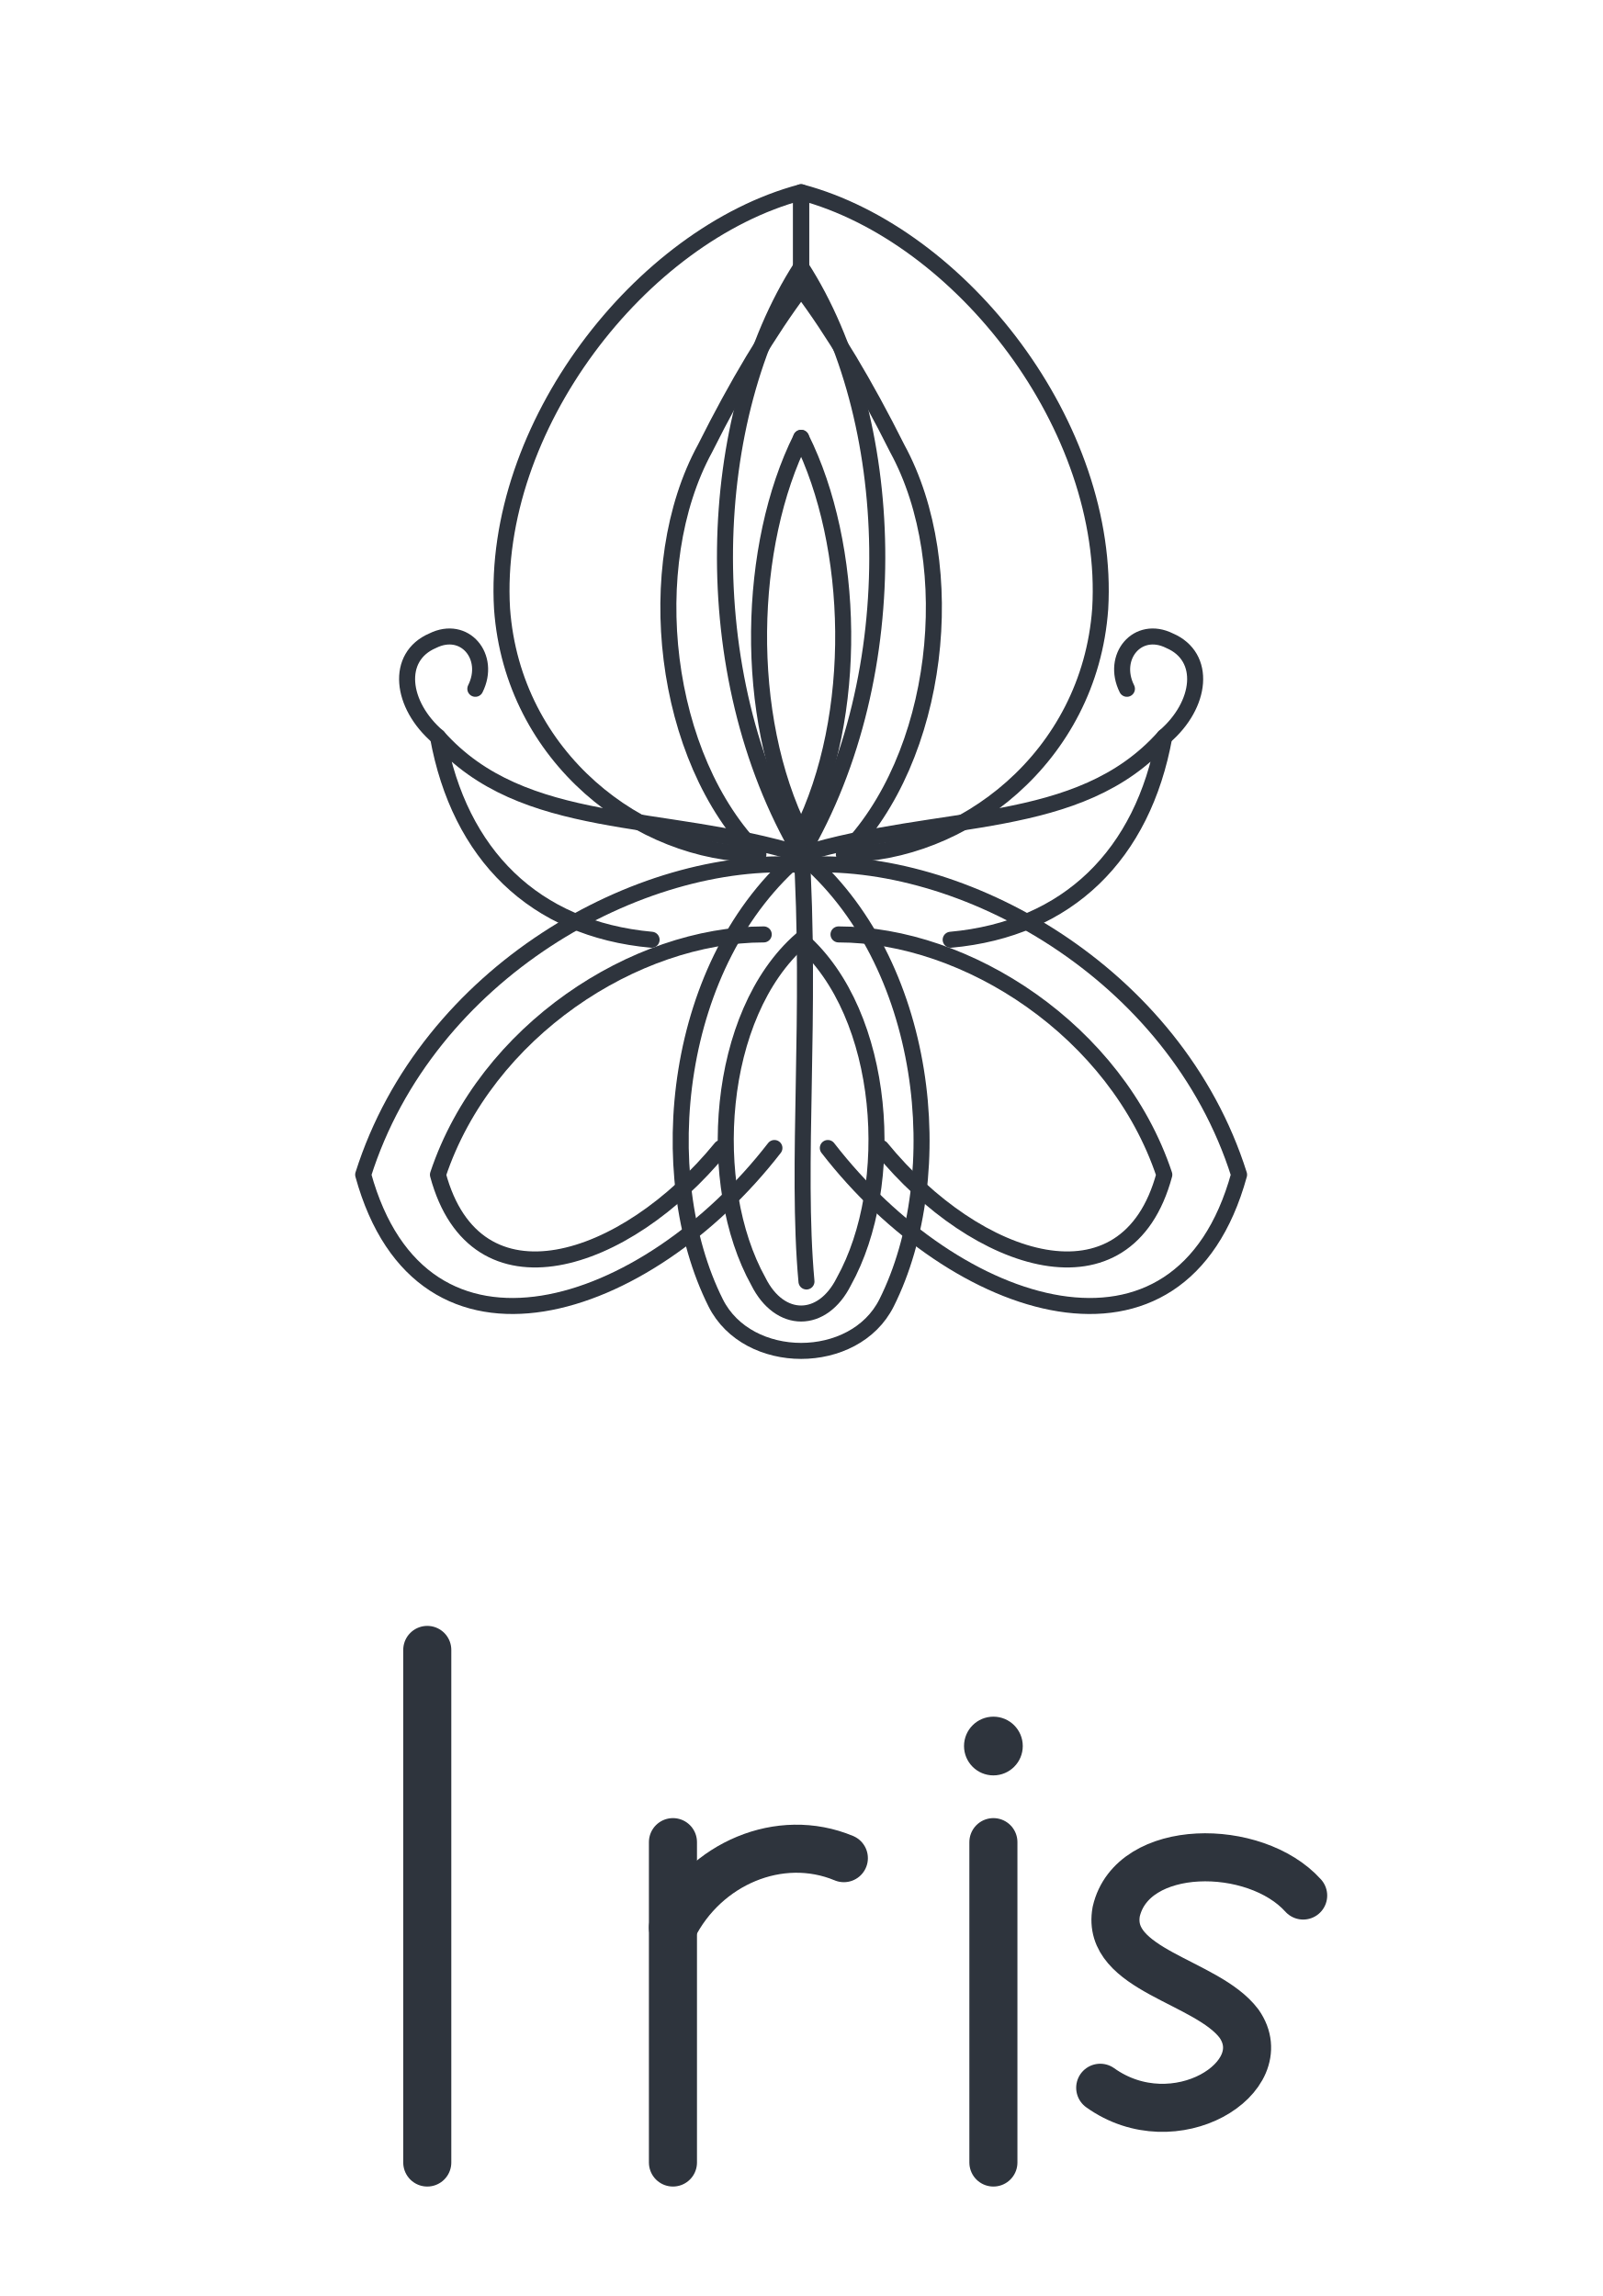
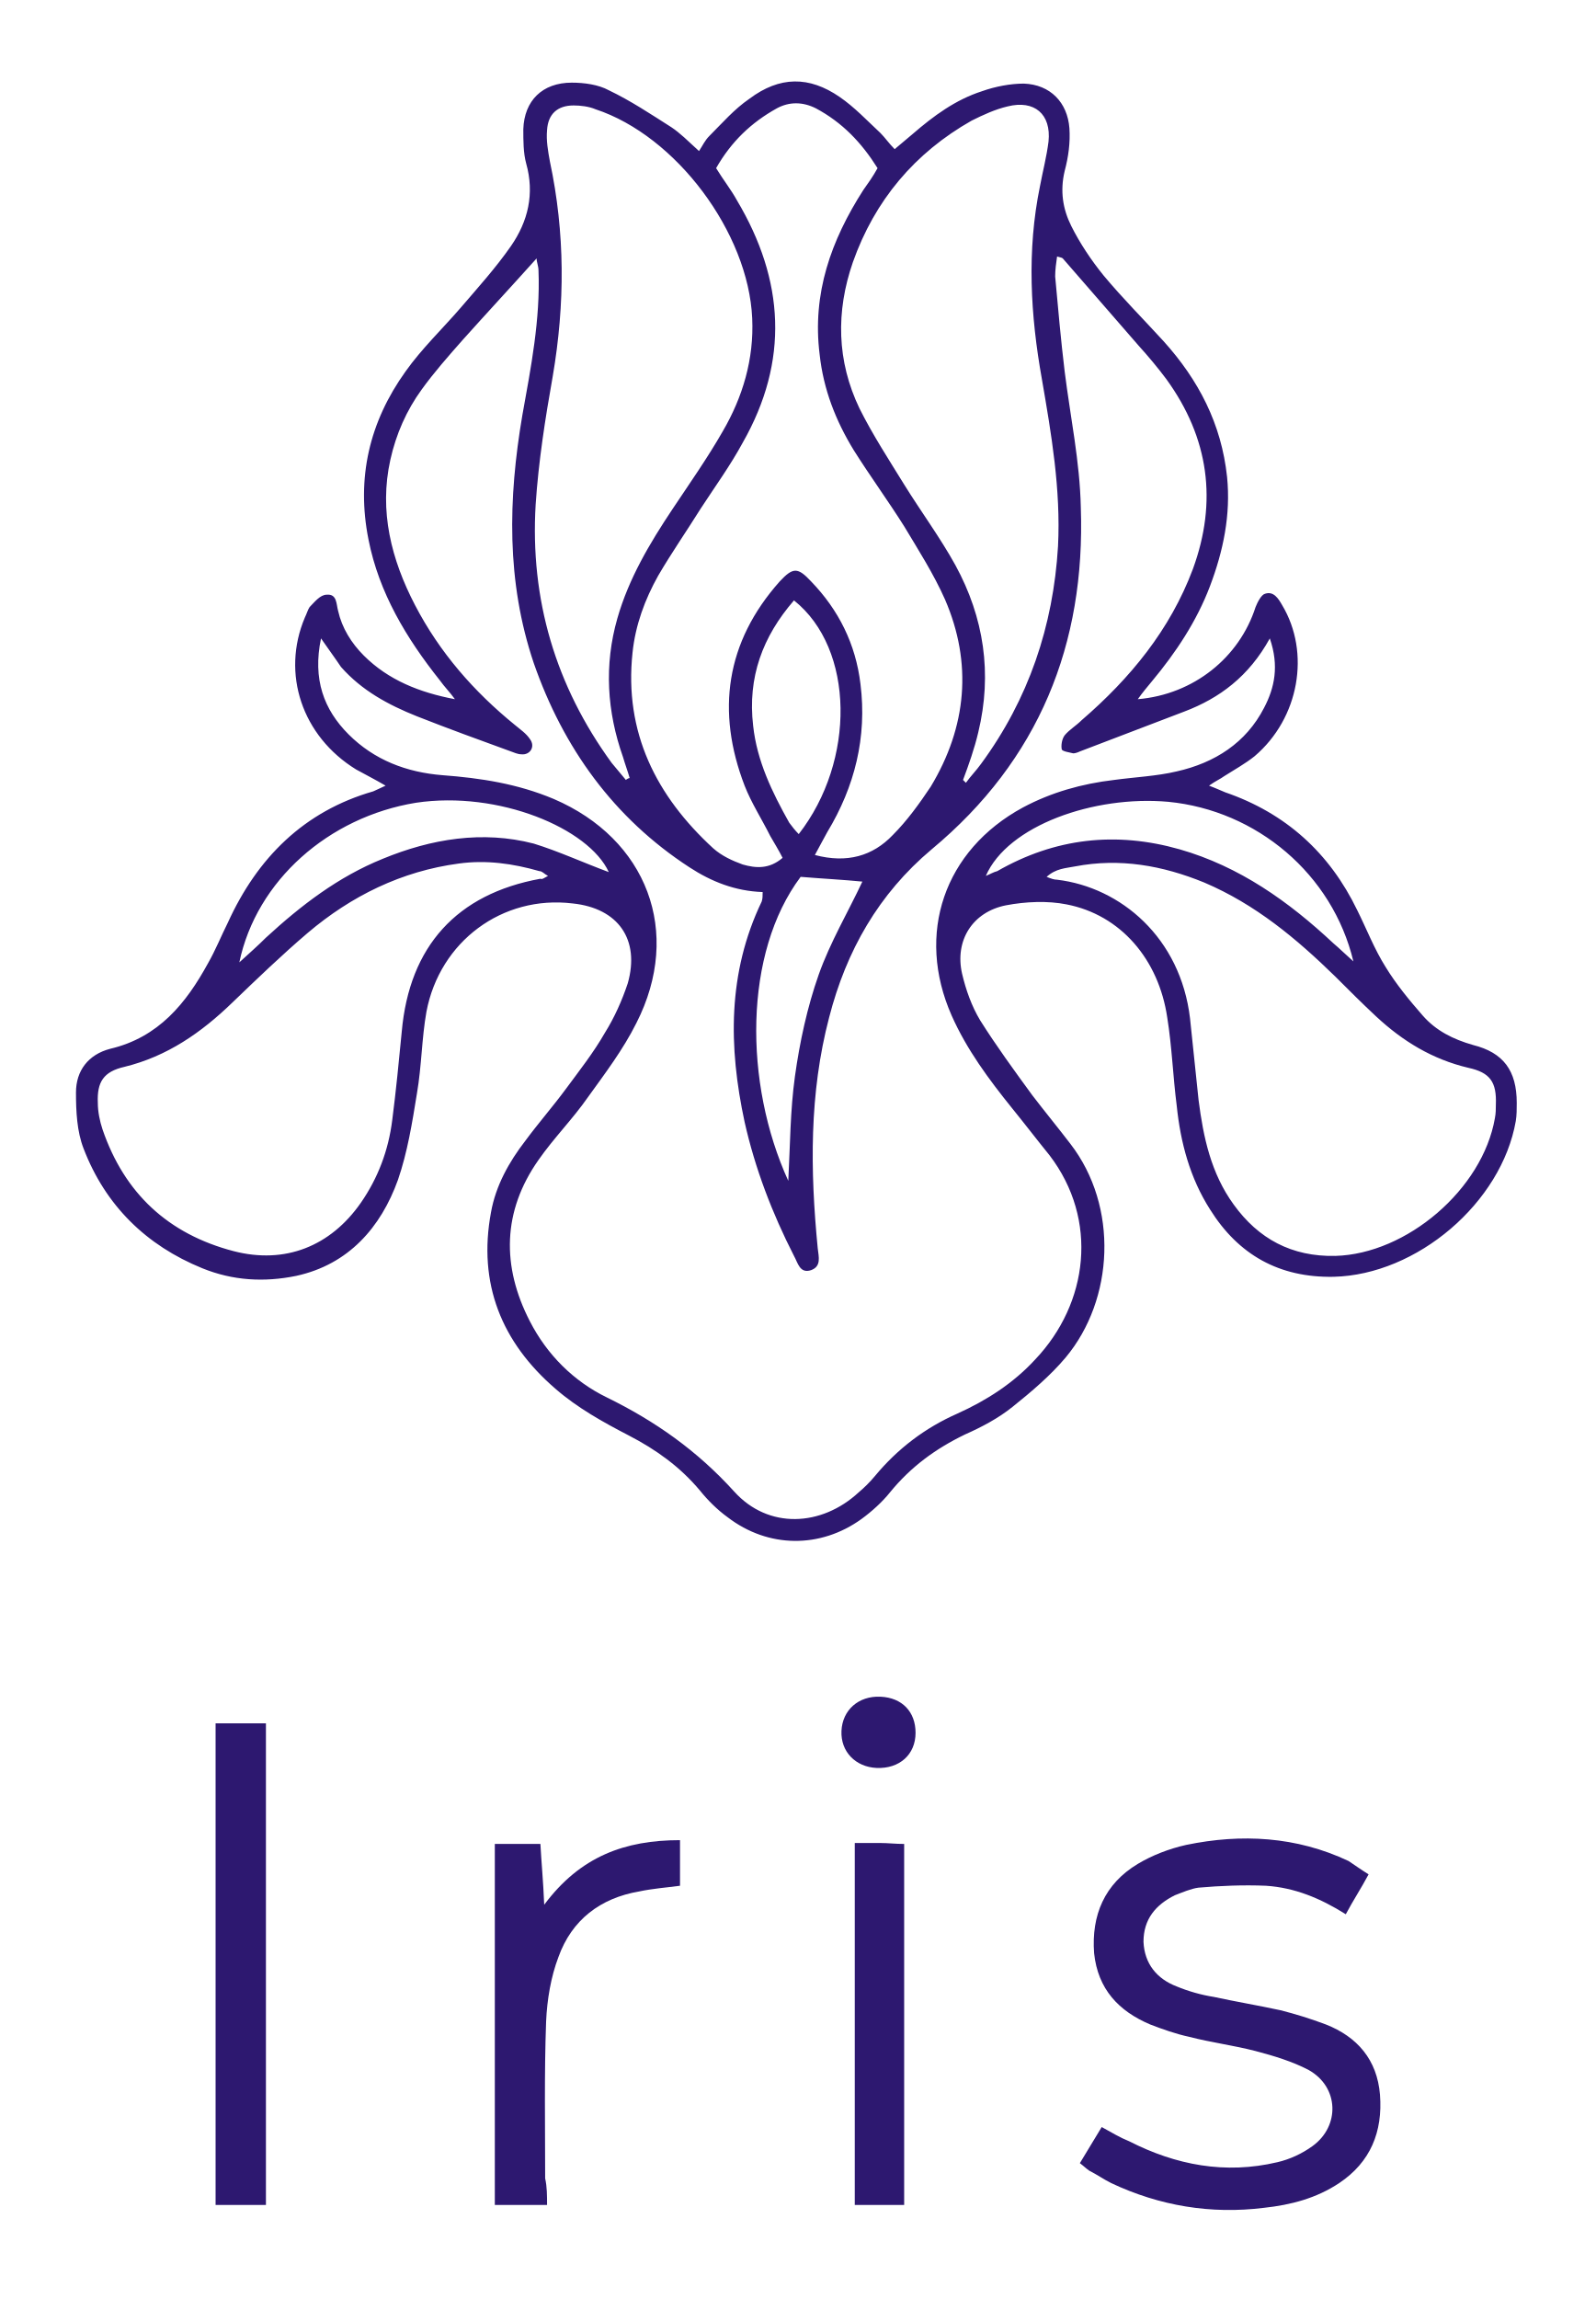
- <svg xmlns="http://www.w3.org/2000/svg" viewBox="0 0 300 430" width="300" height="430">
-   <g fill="none" stroke="#2E343D" stroke-width="3" stroke-linecap="round" stroke-linejoin="round">
-     <g transform="translate(30 10)">
-       <path d="M120 150 C 96 170 92 210 104 234 C 110 246 130 246 136 234 C 148 210 144 170 120 150 Z" />
-       <path d="M120 166 C 104 180 102 212 112 230 C 116 238 124 238 128 230 C 138 212 136 180 120 166 Z" />
-       <path d="M120 148 C 122 180 119 208 121 230" />
-       <path d="M120 26 C 150 34 178 70 176 104 C 174 132 150 150 128 150 C 146 132 150 96 138 74 C 132 62 126 52 120 44 Z" />
-       <path d="M120 40 C 138 68 140 116 120 150" />
-       <path d="M120 72 C 130 92 131 124 120 146" />
-       <path d="M120 150 C 146 142 172 146 188 128 C 184 150 170 164 148 166" />
-       <path d="M188 128 C 195 122 196 113 189 110 C 183 107 178 113 181 119" />
-       <path d="M120 152 C 150 150 190 172 202 210 C 191 250 149 236 125 205" />
-       <path d="M127 165 C 151 165 179 183 188 210 C 181 236 153 227 135 205" />
-       <path d="M120 26 C 90 34 62 70 64 104 C 66 132 90 150 112 150 C 94 132 90 96 102 74 C 108 62 114 52 120 44 Z" />
-       <path d="M120 40 C 102 68 100 116 120 150" />
-       <path d="M120 72 C 110 92 109 124 120 146" />
-       <path d="M120 150 C 94 142 68 146 52 128 C 56 150 70 164 92 166" />
-       <path d="M52 128 C 45 122 44 113 51 110 C 57 107 62 113 59 119" />
-       <path d="M120 152 C 90 150 50 172 38 210 C 49 250 91 236 115 205" />
-       <path d="M113 165 C 89 165 61 183 52 210 C 59 236 87 227 105 205" />
-     </g>
-     <g transform="translate(74 305)" stroke-width="9">
-       <path d="M6 4 V100" />
-       <path d="M52 40 V100" />
-       <path d="M52 56 C 58 44 72 38 84 43" />
-       <path d="M112 40 V100" />
-       <path d="M170 50 C 161 40 138 40 135 53 C 133 64 152 66 158 74 C 165 84 146 96 132 86" />
-     </g>
-     <circle cx="186" cy="327" r="5.5" fill="#2E343D" stroke="none" />
+ <svg xmlns="http://www.w3.org/2000/svg" viewBox="0 0 168 242">
+   <g fill="#2D1870" transform="translate(-214.9 -301.2)">
+     <path d="M255.5,383.9c-1.2-0.7-2.2-1.2-3.1-1.7c-5.7-3.5-7.9-10.1-5.4-16c0.2-0.4,0.3-0.8,0.5-1.1  c0.5-0.5,1.1-1.3,1.8-1.3c1.1-0.1,1,1,1.2,1.7c0.4,1.8,1.4,3.4,2.7,4.7c2.6,2.6,5.9,3.9,9.6,4.6c-0.5-0.7-1.1-1.3-1.6-2  c-3.5-4.4-6.4-9.2-7.5-14.8c-1.3-6.5,0.1-12.4,3.9-17.7c1.7-2.4,3.9-4.5,5.8-6.7c1.8-2.1,3.7-4.2,5.3-6.5c1.8-2.6,2.5-5.5,1.6-8.7  c-0.3-1.1-0.3-2.4-0.3-3.6c0.1-3,2-4.9,5.1-4.9c1.3,0,2.8,0.2,3.9,0.8c2.3,1.1,4.4,2.5,6.6,3.9c0.9,0.6,1.7,1.4,2.9,2.5  c0.4-0.6,0.6-1.1,1.1-1.6c1.4-1.4,2.6-2.8,4.2-3.9c3.2-2.4,6.3-2.4,9.5-0.2c1.6,1.1,2.9,2.5,4.3,3.8c0.5,0.5,0.9,1.1,1.5,1.7  c0.7-0.6,1.3-1.1,1.9-1.6c2.2-1.9,4.5-3.6,7.3-4.5c1.4-0.5,3-0.8,4.4-0.8c2.8,0.1,4.6,2,4.8,4.7c0.1,1.5-0.1,3-0.5,4.5  c-0.5,2.1-0.2,4,0.7,5.8c0.9,1.8,2.1,3.6,3.4,5.2c2,2.4,4.2,4.6,6.3,6.9c3.7,4.1,6.1,8.7,6.7,14.3c0.4,4-0.4,7.8-1.8,11.5  c-1.4,3.7-3.6,7-6.1,10c-0.5,0.6-1,1.2-1.5,1.9c5.9-0.5,10.7-4.4,12.4-9.7c0.2-0.5,0.6-1.3,1-1.4c0.9-0.3,1.4,0.5,1.8,1.2  c3,5,1.8,11.9-2.9,15.9c-1,0.8-2.1,1.4-3.2,2.1c-0.4,0.3-0.9,0.5-1.6,1c0.8,0.3,1.2,0.5,1.7,0.7c6.4,2.2,11,6.4,13.9,12.4  c1,2,1.8,4.1,3,6c1.1,1.8,2.5,3.5,3.9,5.1c1.4,1.6,3.2,2.5,5.3,3.1c3.2,0.8,4.6,2.7,4.6,6.1c0,0.6,0,1.3-0.1,1.9  c-1.5,8.6-10.4,16.2-19.2,16.4c-5.7,0.1-10-2.3-13-7.1c-2.1-3.3-3.1-7-3.5-10.9c-0.4-3.1-0.5-6.2-1-9.3c-0.9-6.1-4.9-10.8-10.6-11.9  c-2-0.4-4.3-0.3-6.4,0.1c-3.5,0.7-5.4,3.7-4.6,7.2c0.4,1.7,1,3.4,1.9,4.9c1.7,2.7,3.6,5.3,5.5,7.9c1.3,1.7,2.7,3.4,4,5.1  c5.1,6.6,4.6,16.4-0.5,22.5c-1.6,1.9-3.6,3.6-5.6,5.2c-1.5,1.2-3.2,2.1-5,2.9c-3.1,1.5-5.7,3.4-7.9,6.1c-0.8,1-1.9,2-3,2.8  c-4.3,3.1-9.8,3.1-14.1-0.2c-1.1-0.8-2.1-1.8-2.9-2.8c-2.1-2.5-4.6-4.3-7.5-5.8c-2.7-1.4-5.4-2.9-7.7-4.9  c-5.7-4.9-8.2-11.1-6.8-18.6c0.5-2.8,1.9-5.3,3.6-7.5c1.4-1.9,2.9-3.6,4.3-5.5c1.4-1.9,2.9-3.8,4.1-5.9c1-1.6,1.8-3.4,2.4-5.2  c1.3-4.6-1-7.9-5.8-8.4c-7.4-0.9-14,4-15.4,11.4c-0.5,2.8-0.5,5.7-1,8.6c-0.5,3.1-1,6.2-2,9.1c-1.8,5-5.2,8.9-10.7,10.1  c-3.4,0.7-6.7,0.5-9.9-0.8c-5.9-2.4-10.2-6.6-12.5-12.6c-0.7-1.8-0.8-3.9-0.8-5.9c0-2.3,1.3-4,3.6-4.6c5.1-1.2,8-4.8,10.3-9  c0.8-1.4,1.4-2.9,2.1-4.3c3.1-6.8,8-11.7,15.3-13.8C254.6,384.3,254.9,384.2,255.5,383.9z M248.7,368.4c-0.9,4.3,0.3,7.5,2.9,10.1  c2.7,2.7,6.1,4,9.9,4.3c4,0.3,7.9,0.9,11.7,2.5c9.8,4.2,13.6,14,8.7,23.6c-1.4,2.8-3.3,5.3-5.1,7.8c-1.6,2.3-3.6,4.3-5.2,6.6  c-3.8,5.4-3.9,11.2-0.9,17c1.8,3.5,4.6,6.3,8.1,8c5.1,2.5,9.5,5.6,13.4,9.9c3.6,4,9.2,3.7,13.1,0.1c0.6-0.5,1.2-1.1,1.7-1.7  c2.4-2.9,5.3-5.1,8.7-6.6c3.1-1.4,5.9-3.2,8.2-5.7c5.6-5.9,6.7-14.7,1.5-21.5c-1.3-1.6-2.6-3.3-3.9-4.9c-2.5-3.1-4.8-6.2-6.4-9.8  c-3.8-8.6-0.8-17.4,7.5-21.9c3-1.6,6.2-2.5,9.6-2.9c2.2-0.3,4.5-0.4,6.6-0.9c4-0.9,7.3-3,9.2-6.7c1.1-2.1,1.6-4.4,0.6-7.3  c-2.2,4-5.3,6.3-9,7.7c-3.7,1.4-7.3,2.8-11,4.2c-0.2,0.1-0.5,0.2-0.7,0.2c-0.4-0.1-1.1-0.2-1.2-0.4c-0.1-0.4,0-1.1,0.3-1.5  c0.5-0.6,1.2-1,1.8-1.6c5.1-4.4,9.3-9.5,11.7-15.9c2.6-7.1,1.7-13.8-2.8-20c-0.9-1.2-1.9-2.4-2.9-3.5c-2.7-3.1-5.3-6.1-8-9.2  c-0.1-0.1-0.3-0.1-0.6-0.2c-0.1,0.7-0.2,1.4-0.2,2.1c0.3,3.3,0.6,6.7,1,10c0.6,4.8,1.6,9.5,1.7,14.3c0.5,14.4-4.4,26.6-15.7,36  c-5.6,4.7-9,10.7-10.8,17.7c-2.1,8-2,16.1-1.2,24.3c0.1,0.9,0.4,1.9-0.7,2.3c-1.2,0.4-1.4-0.8-1.8-1.5c-2.3-4.5-4.1-9.2-5.2-14.1  c-1.7-7.9-1.8-15.7,1.8-23.2c0.1-0.3,0.1-0.6,0.1-1c-2.9-0.1-5.4-1.1-7.7-2.6c-8-5.2-13.3-12.6-16.4-21.5  c-2.9-8.6-2.7-17.3-1.2-26.1c0.9-5,1.9-10.1,1.7-15.2c0-0.5-0.2-0.9-0.2-1.3c-2.6,2.9-5.2,5.7-7.8,8.6c-1.5,1.7-3,3.4-4.3,5.2  c-1.6,2.2-2.7,4.7-3.3,7.4c-1.2,5.4,0.1,10.5,2.6,15.3c2.6,5,6.2,9.1,10.5,12.6c0.6,0.5,1.2,0.9,1.6,1.5c0.6,0.8,0,1.7-0.9,1.6  c-0.4,0-0.8-0.2-1.1-0.3c-3.3-1.2-6.6-2.4-9.9-3.7c-3-1.2-5.8-2.7-8-5.2C250.2,370.5,249.6,369.7,248.7,368.4z M290.3,318.9  c0.8,1.3,1.6,2.3,2.2,3.4c5,8.4,5.5,16.9,0.6,25.5c-1.3,2.4-2.9,4.6-4.4,6.9c-1.5,2.4-3.1,4.7-4.5,7.1c-1.4,2.5-2.4,5.2-2.7,8.1  c-0.9,8.4,2.5,15.1,8.5,20.6c0.9,0.8,2,1.3,3.1,1.7c1.4,0.4,2.8,0.5,4.2-0.7c-0.4-0.8-0.9-1.6-1.3-2.3c-0.9-1.8-2-3.5-2.7-5.3  c-3-7.8-2-15.1,3.7-21.5c1.4-1.5,1.9-1.5,3.3,0c2.9,3,4.7,6.6,5.2,10.8c0.7,5.6-0.6,10.8-3.5,15.6c-0.4,0.7-0.8,1.5-1.3,2.4  c3.4,0.9,6.1,0.1,8.2-2.1c1.5-1.5,2.8-3.3,4-5.1c3.8-6.3,4.4-13,1.5-19.7c-1.2-2.7-2.8-5.2-4.3-7.7c-1.7-2.7-3.6-5.3-5.3-8  c-1.9-3.1-3.2-6.4-3.6-10.1c-0.8-6.4,1.2-12,4.6-17.3c0.5-0.7,1-1.4,1.5-2.3c-1.7-2.7-3.7-4.8-6.5-6.3c-1.4-0.7-2.8-0.7-4.1,0  C294,314.1,291.9,316.1,290.3,318.9z M280.8,383.3c0.1-0.1,0.3-0.2,0.4-0.2c-0.2-0.7-0.5-1.5-0.7-2.2c-1.7-4.8-2-9.7-0.6-14.6  c1.2-4.2,3.4-7.9,5.8-11.5c1.8-2.7,3.7-5.4,5.3-8.2c2.1-3.6,3.3-7.6,3.1-11.9c-0.4-9-8-19.2-16.5-22c-0.7-0.3-1.6-0.4-2.3-0.4  c-1.7,0-2.7,0.9-2.8,2.6c-0.1,1.1,0.1,2.2,0.3,3.3c1.6,7.5,1.6,15,0.3,22.6c-0.8,4.5-1.5,9-1.8,13.5c-0.6,10,2.1,19.1,8,27.2  C279.8,382.1,280.3,382.7,280.8,383.3z M316.3,383.3c0.1,0.1,0.2,0.2,0.3,0.3c0.5-0.7,1.1-1.3,1.6-2c5-6.8,7.6-14.5,8.1-22.9  c0.3-6-0.7-11.8-1.7-17.6c-1.2-6.7-1.6-13.5-0.2-20.3c0.3-1.6,0.7-3.1,0.9-4.7c0.3-2.9-1.5-4.4-4.3-3.7c-1.3,0.3-2.6,0.9-3.8,1.5  c-6,3.4-10.2,8.4-12.5,14.9c-1.8,5.2-1.7,10.4,0.7,15.4c1.4,2.8,3.1,5.4,4.7,8c1.8,2.9,3.8,5.6,5.4,8.5c3,5.5,3.9,11.4,2.4,17.6  C317.5,380,316.9,381.7,316.3,383.3z M272.6,393.4c-0.4-0.2-0.6-0.5-0.9-0.5c-2.8-0.8-5.6-1.2-8.5-0.8c-6,0.8-11.3,3.4-15.9,7.3  c-2.7,2.3-5.3,4.8-7.9,7.3c-3.3,3.2-6.9,5.7-11.4,6.8c-2.2,0.5-2.9,1.6-2.8,3.8c0,0.9,0.2,1.9,0.5,2.8c2.3,6.7,6.9,11,13.8,12.8  c5.4,1.4,10.2-0.5,13.4-5.1c1.8-2.6,2.9-5.5,3.3-8.7c0.4-3.1,0.7-6.2,1-9.3c0.8-9,5.8-14.5,14.6-16.1  C272,393.8,272.2,393.6,272.6,393.4z M325.1,393.5c0.5,0.2,0.8,0.3,1.1,0.3c6.7,0.8,13,6.1,14,14.6c0.3,2.9,0.6,5.7,0.9,8.6  c0.5,3.9,1.3,7.7,3.7,11c2.6,3.6,6.1,5.5,10.7,5.4c7.5-0.2,15.5-7,16.8-14.5c0.1-0.5,0.1-1,0.1-1.4c0.1-2.4-0.6-3.4-2.9-3.9  c-3.8-0.9-6.9-2.8-9.7-5.4c-1.5-1.4-2.9-2.8-4.3-4.2c-4.1-4-8.4-7.6-13.8-9.9c-4.4-1.8-8.9-2.6-13.6-1.7  C327.1,392.6,326.1,392.6,325.1,393.5z M298.5,364.4c-3.3,3.8-4.9,8.1-4.3,13.2c0.4,3.7,2,7,3.8,10.2c0.3,0.4,0.6,0.8,1,1.2  C305,381.3,304.9,369.5,298.5,364.4z M357.4,402.4c-2.2-9.2-10.2-15.9-19.5-16.8c-7.8-0.7-16.9,2.5-19.2,7.8  c0.5-0.2,0.8-0.4,1.2-0.5c6.1-3.5,12.5-4.2,19.2-2.3c6.3,1.8,11.5,5.5,16.2,9.9C355.9,401,356.5,401.6,357.4,402.4z M279,393  c-2.1-4.6-11.6-8.6-20.3-7.3c-9.2,1.5-16.8,8.2-18.6,16.8c1.1-1,2-1.8,2.8-2.6c3.7-3.4,7.6-6.4,12.3-8.3c5.1-2.1,10.5-3,15.9-1.6  C273.7,390.8,276.3,392,279,393z M299.2,393.5c-6,8-6,21.7-1.3,32c0.2-3.8,0.2-7.4,0.7-11c0.5-3.6,1.3-7.3,2.5-10.7  c1.2-3.4,3.1-6.6,4.6-9.8C303.7,393.8,301.6,393.7,299.2,393.5z" />
+     <path d="M359,498.5c-0.8,1.5-1.6,2.7-2.4,4.2c-2.7-1.7-5.4-2.8-8.4-3c-2.4-0.1-4.8,0-7.1,0.2c-0.8,0.1-1.7,0.5-2.5,0.8  c-2,1-3.3,2.5-3.3,4.9c0.1,2.3,1.4,3.9,3.5,4.7c1.2,0.5,2.6,0.9,3.9,1.1c2.3,0.5,4.7,0.9,7,1.4c1.6,0.4,3.2,0.9,4.8,1.5  c3.3,1.3,5.4,3.7,5.7,7.4c0.3,3.9-1,7.1-4.3,9.3c-2.4,1.6-5.1,2.3-7.9,2.6c-5.6,0.7-11-0.2-16.1-2.6c-0.8-0.4-1.5-0.9-2.3-1.3  c-0.3-0.2-0.6-0.5-1-0.8c0.8-1.3,1.5-2.5,2.3-3.8c1.1,0.6,1.9,1.1,2.9,1.5c4.9,2.5,10.1,3.5,15.6,2.2c1.3-0.3,2.6-0.9,3.7-1.7  c2.9-2.1,2.8-6.2-0.4-8c-1.7-0.9-3.7-1.5-5.6-2c-2.3-0.6-4.7-0.9-7-1.5c-1.4-0.3-2.8-0.8-4.1-1.3c-3.3-1.4-5.5-3.7-5.9-7.5  c-0.3-4,1.1-7.3,4.6-9.4c1.5-0.9,3.3-1.6,5.1-2c5.8-1.2,11.6-0.9,17.1,1.7C357.5,497.5,358.2,498,359,498.5z" />
+     <path d="M237.6,482.6c1.9,0,3.5,0,5.3,0c0,16.9,0,33.7,0,50.7c-1.8,0,-3.5,0,-5.3,0C237.6,516.4,237.6,499.7,237.6,482.6z" />
+     <path d="M272.5,533.3c-2,0-3.5,0-5.5,0c0-12.7,0-25.3,0-38c1.8,0,3.2,0,4.8,0c0.1,1.9,0.3,3.9,0.4,6.4  c3.8-5.1,8.5-6.8,14.3-6.8c0,1.7,0,3.2,0,4.8c-1.5,0.2-2.9,0.3-4.3,0.6c-4.1,0.7-7.1,3-8.5,6.9c-0.8,2.1-1.2,4.5-1.3,6.8  c-0.2,5.5-0.1,11-0.1,16.5C272.5,531.4,272.5,532.3,272.5,533.3z" />
+     <path d="M304.9,495.2c1,0,1.9,0,2.7,0c0.8,0,1.6,0.1,2.5,0.1c0,12.7,0,25.3,0,38c-1.8,0,-3.4,0,-5.2,0  C304.9,520.7,304.9,508.2,304.9,495.2z" />
+     <path d="M307.6,479.8c2.3,0.1,3.7,1.6,3.7,3.8c0,2.3-1.7,3.8-4.1,3.7c-2.2-0.1-3.8-1.7-3.7-3.9  C303.6,481.2,305.3,479.7,307.6,479.8z" />
  </g>
</svg>
